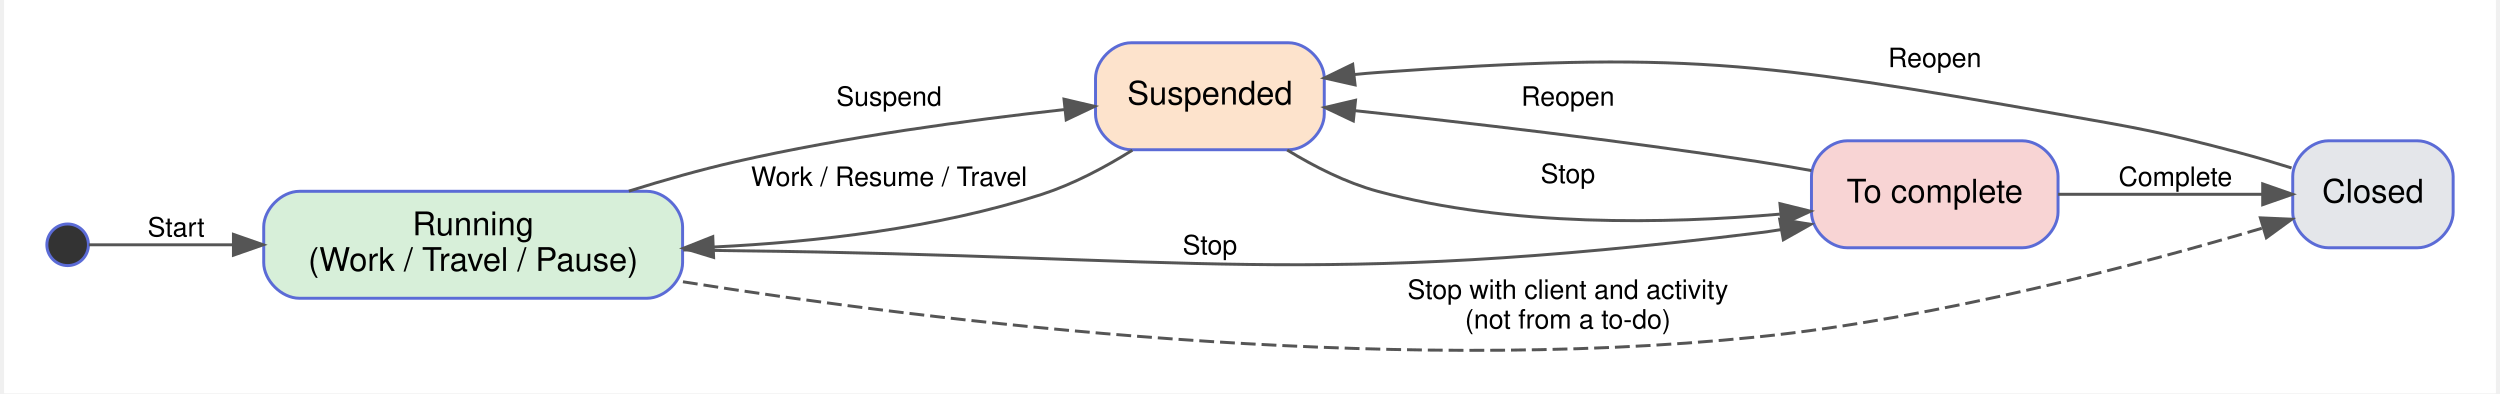
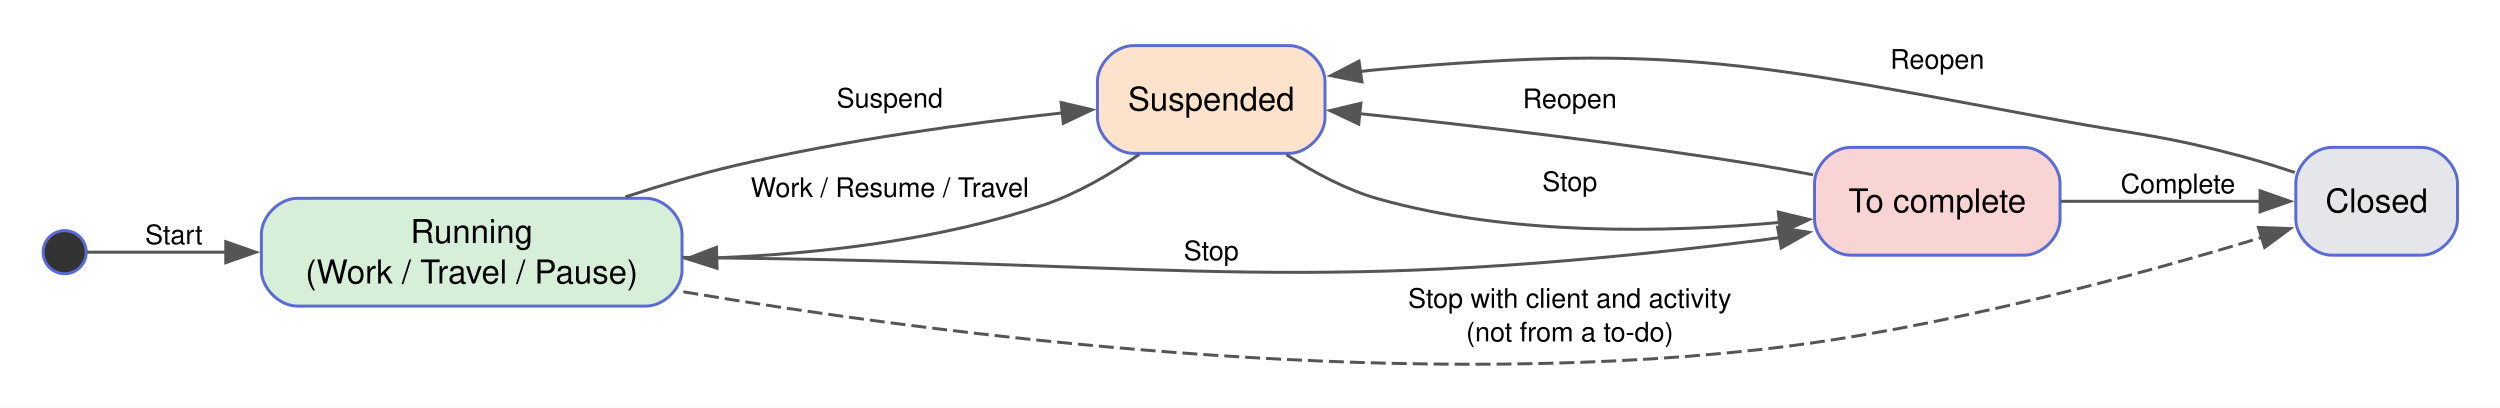
- <svg xmlns="http://www.w3.org/2000/svg" width="839pt" height="132pt" viewBox="0.00 0.00 838.80 132.40">
-   <g id="graph0" class="graph" transform="scale(1 1) rotate(0) translate(14.4 118)">
-     <polygon fill="white" stroke="transparent" points="-14.4,14.4 -14.4,-118 824.4,-118 824.4,14.4 -14.4,14.4" />
+ <svg xmlns="http://www.w3.org/2000/svg" width="835pt" height="136pt" viewBox="0.00 0.00 835.00 136.00">
+   <g id="graph0" class="graph" transform="scale(1 1) rotate(0) translate(14.4 121.69)">
+     <polygon fill="white" stroke="none" points="-14.4,14.4 -14.4,-121.69 820.8,-121.69 820.8,14.4 -14.4,14.4" />
    <g id="node1" class="node">
-       <ellipse fill="#333333" stroke="#5b6bd6" cx="7" cy="-35.6" rx="7" ry="7" />
+       <ellipse fill="#333333" stroke="#5b6bd6" cx="7.2" cy="-37.46" rx="7.2" ry="7.2" />
    </g>
    <g id="node2" class="node">
-       <path fill="#d7efd9" stroke="#5b6bd6" d="M202,-53.6C202,-53.6 85,-53.6 85,-53.6 79,-53.6 73,-47.6 73,-41.6 73,-41.6 73,-29.6 73,-29.6 73,-23.6 79,-17.6 85,-17.6 85,-17.6 202,-17.6 202,-17.6 208,-17.6 214,-23.6 214,-29.6 214,-29.6 214,-41.6 214,-41.6 214,-47.6 208,-53.6 202,-53.6" />
-       <text text-anchor="middle" x="143.5" y="-38.8" font-family="Helvetica,sans-Serif" font-size="11.00">Running</text>
-       <text text-anchor="middle" x="143.5" y="-26.8" font-family="Helvetica,sans-Serif" font-size="11.00">(Work / Travel / Pause)</text>
+       <path fill="#d7efd9" stroke="#5b6bd6" d="M201.4,-55.46C201.4,-55.46 84.9,-55.46 84.9,-55.46 78.9,-55.46 72.9,-49.46 72.9,-43.46 72.9,-43.46 72.9,-31.46 72.9,-31.46 72.9,-25.46 78.9,-19.46 84.9,-19.46 84.9,-19.46 201.4,-19.46 201.4,-19.46 207.4,-19.46 213.4,-25.46 213.4,-31.46 213.4,-31.46 213.4,-43.46 213.4,-43.46 213.4,-49.46 207.4,-55.46 201.4,-55.46" />
+       <text xml:space="preserve" text-anchor="middle" x="143.15" y="-40.51" font-family="Helvetica,sans-Serif" font-size="11.00">Running</text>
+       <text xml:space="preserve" text-anchor="middle" x="143.15" y="-27.01" font-family="Helvetica,sans-Serif" font-size="11.00">(Work / Travel / Pause)</text>
    </g>
    <g id="edge1" class="edge">
-       <path fill="none" stroke="#555555" d="M14.13,-35.6C23.45,-35.6 42.27,-35.6 62.69,-35.6" />
-       <polygon fill="#555555" stroke="#555555" points="62.81,-39.1 72.81,-35.6 62.81,-32.1 62.81,-39.1" />
-       <text text-anchor="middle" x="43.5" y="-38.4" font-family="Helvetica,sans-Serif" font-size="9.00">Start</text>
+       <path fill="none" stroke="#555555" d="M14.66,-37.46C23.83,-37.46 41.7,-37.46 61.22,-37.46" />
+       <polygon fill="#555555" stroke="#555555" points="61.01,-40.96 71.01,-37.46 61.01,-33.96 61.01,-40.96" />
+       <text xml:space="preserve" text-anchor="middle" x="43.65" y="-40.16" font-family="Helvetica,sans-Serif" font-size="9.00">Start</text>
    </g>
    <g id="node3" class="node">
-       <path fill="#fde3cc" stroke="#5b6bd6" d="M418,-103.6C418,-103.6 365,-103.6 365,-103.6 359,-103.6 353,-97.6 353,-91.6 353,-91.6 353,-79.6 353,-79.6 353,-73.6 359,-67.6 365,-67.6 365,-67.6 418,-67.6 418,-67.6 424,-67.6 430,-73.6 430,-79.6 430,-79.6 430,-91.6 430,-91.6 430,-97.6 424,-103.6 418,-103.6" />
-       <text text-anchor="middle" x="391.5" y="-82.8" font-family="Helvetica,sans-Serif" font-size="11.00">Suspended</text>
+       <path fill="#fde3cc" stroke="#5b6bd6" d="M416.15,-106.46C416.15,-106.46 364.15,-106.46 364.15,-106.46 358.15,-106.46 352.15,-100.46 352.15,-94.46 352.15,-94.46 352.15,-82.46 352.15,-82.46 352.15,-76.46 358.15,-70.46 364.15,-70.46 364.15,-70.46 416.15,-70.46 416.15,-70.46 422.15,-70.46 428.15,-76.46 428.15,-82.46 428.15,-82.46 428.15,-94.46 428.15,-94.46 428.15,-100.46 422.15,-106.46 416.15,-106.46" />
+       <text xml:space="preserve" text-anchor="middle" x="390.15" y="-84.76" font-family="Helvetica,sans-Serif" font-size="11.00">Suspended</text>
    </g>
    <g id="edge2" class="edge">
-       <path fill="none" stroke="#555555" d="M195.91,-53.67C207.67,-57.35 220.18,-60.91 232,-63.6 268.63,-71.94 310.78,-77.61 342.4,-81.1" />
-       <polygon fill="#555555" stroke="#555555" points="342.39,-84.62 352.7,-82.2 343.13,-77.66 342.39,-84.62" />
-       <text text-anchor="middle" x="283.5" y="-82.4" font-family="Helvetica,sans-Serif" font-size="9.00">Suspend</text>
+       <path fill="none" stroke="#555555" d="M194.45,-55.91C206.44,-59.83 219.28,-63.63 231.4,-66.46 267.61,-74.93 309.31,-80.57 340.74,-84.02" />
+       <polygon fill="#555555" stroke="#555555" points="340.01,-87.46 350.32,-85.03 340.74,-80.5 340.01,-87.46" />
+       <text xml:space="preserve" text-anchor="middle" x="282.78" y="-85.78" font-family="Helvetica,sans-Serif" font-size="9.00">Suspend</text>
    </g>
    <g id="node4" class="node">
-       <path fill="#f8d4d4" stroke="#5b6bd6" d="M665,-70.6C665,-70.6 606,-70.6 606,-70.6 600,-70.6 594,-64.6 594,-58.6 594,-58.6 594,-46.6 594,-46.6 594,-40.6 600,-34.6 606,-34.6 606,-34.6 665,-34.6 665,-34.6 671,-34.6 677,-40.6 677,-46.6 677,-46.6 677,-58.6 677,-58.6 677,-64.6 671,-70.6 665,-70.6" />
-       <text text-anchor="middle" x="635.5" y="-49.8" font-family="Helvetica,sans-Serif" font-size="11.00">To complete</text>
+       <path fill="#f8d4d4" stroke="#5b6bd6" d="M661.65,-72.46C661.65,-72.46 603.65,-72.46 603.65,-72.46 597.65,-72.46 591.65,-66.46 591.65,-60.46 591.65,-60.46 591.65,-48.46 591.65,-48.46 591.65,-42.46 597.65,-36.46 603.65,-36.46 603.65,-36.46 661.65,-36.46 661.65,-36.46 667.65,-36.46 673.65,-42.46 673.65,-48.46 673.65,-48.46 673.65,-60.46 673.65,-60.46 673.65,-66.46 667.65,-72.46 661.65,-72.46" />
+       <text xml:space="preserve" text-anchor="middle" x="632.65" y="-50.76" font-family="Helvetica,sans-Serif" font-size="11.00">To complete</text>
    </g>
    <g id="edge4" class="edge">
-       <path fill="none" stroke="#555555" d="M214.23,-33.86C220.24,-33.76 226.23,-33.67 232,-33.6 384.9,-31.85 424.22,-21.03 576,-39.6 578.53,-39.91 581.11,-40.28 583.71,-40.7" />
-       <polygon fill="#555555" stroke="#555555" points="583.3,-44.18 593.76,-42.49 584.53,-37.29 583.3,-44.18" />
-       <text text-anchor="middle" x="391.5" y="-32.4" font-family="Helvetica,sans-Serif" font-size="9.00">Stop</text>
+       <path fill="none" stroke="#555555" d="M213.68,-35.73C219.67,-35.62 225.64,-35.53 231.4,-35.46 383.52,-33.72 422.66,-22.83 573.65,-41.46 575.8,-41.73 577.99,-42.04 580.19,-42.38" />
+       <polygon fill="#555555" stroke="#555555" points="579.31,-45.78 589.77,-44.09 580.54,-38.89 579.31,-45.78" />
+       <text xml:space="preserve" text-anchor="middle" x="390.15" y="-34.8" font-family="Helvetica,sans-Serif" font-size="9.00">Stop</text>
    </g>
    <g id="node5" class="node">
-       <path fill="#e4e6ea" stroke="#5b6bd6" d="M798,-70.6C798,-70.6 768,-70.6 768,-70.6 762,-70.6 756,-64.6 756,-58.6 756,-58.6 756,-46.6 756,-46.6 756,-40.6 762,-34.6 768,-34.6 768,-34.6 798,-34.6 798,-34.6 804,-34.6 810,-40.6 810,-46.6 810,-46.6 810,-58.6 810,-58.6 810,-64.6 804,-70.6 798,-70.6" />
-       <text text-anchor="middle" x="783" y="-49.8" font-family="Helvetica,sans-Serif" font-size="11.00">Closed</text>
+       <path fill="#e4e6ea" stroke="#5b6bd6" d="M794.4,-72.46C794.4,-72.46 764.4,-72.46 764.4,-72.46 758.4,-72.46 752.4,-66.46 752.4,-60.46 752.4,-60.46 752.4,-48.46 752.4,-48.46 752.4,-42.46 758.4,-36.46 764.4,-36.46 764.4,-36.46 794.4,-36.46 794.4,-36.46 800.4,-36.46 806.4,-42.46 806.4,-48.46 806.4,-48.46 806.4,-60.46 806.4,-60.46 806.4,-66.46 800.4,-72.46 794.4,-72.46" />
+       <text xml:space="preserve" text-anchor="middle" x="779.4" y="-50.76" font-family="Helvetica,sans-Serif" font-size="11.00">Closed</text>
    </g>
    <g id="edge6" class="edge">
-       <path fill="none" stroke="#555555" stroke-dasharray="5,2" d="M214.12,-23.15C299.51,-9.6 448.62,8.5 576,-4.6 636.62,-10.84 705.2,-29.16 745.96,-41.27" />
-       <polygon fill="#555555" stroke="#555555" points="745.11,-44.67 755.7,-44.21 747.13,-37.97 745.11,-44.67" />
-       <text text-anchor="middle" x="512" y="-17.4" font-family="Helvetica,sans-Serif" font-size="9.00">Stop with client and activity</text>
-       <text text-anchor="middle" x="512" y="-7.4" font-family="Helvetica,sans-Serif" font-size="9.00">(not from a to-do)</text>
+       <path fill="none" stroke="#555555" stroke-dasharray="5,2" d="M213.84,-24.23C298.92,-9.92 447.12,9.1 573.65,-4.96 633.16,-11.57 700.3,-29.98 740.97,-42.38" />
+       <polygon fill="#555555" stroke="#555555" points="739.92,-45.72 750.51,-45.34 741.99,-39.04 739.92,-45.72" />
+       <text xml:space="preserve" text-anchor="middle" x="509.9" y="-18.91" font-family="Helvetica,sans-Serif" font-size="9.00">Stop with client and activity</text>
+       <text xml:space="preserve" text-anchor="middle" x="509.9" y="-7.66" font-family="Helvetica,sans-Serif" font-size="9.00">(not from a to-do)</text>
    </g>
    <g id="edge3" class="edge">
-       <path fill="none" stroke="#555555" d="M365.4,-67.44C356.25,-61.72 345.56,-56.02 335,-52.6 299.77,-41.21 259.1,-36.52 224.4,-34.85" />
-       <polygon fill="#555555" stroke="#555555" points="224.44,-31.35 214.31,-34.44 224.16,-38.34 224.44,-31.35" />
-       <text text-anchor="middle" x="283.5" y="-55.4" font-family="Helvetica,sans-Serif" font-size="9.00">Work / Resume / Travel</text>
+       <path fill="none" stroke="#555555" d="M366.09,-70.12C356.71,-63.65 345.43,-57.03 334.15,-53.21 299.5,-41.49 259.36,-36.95 224.93,-35.58" />
+       <polygon fill="#555555" stroke="#555555" points="225.1,-32.08 215,-35.28 224.89,-39.08 225.1,-32.08" />
+       <text xml:space="preserve" text-anchor="middle" x="282.78" y="-55.91" font-family="Helvetica,sans-Serif" font-size="9.00">Work / Resume / Travel</text>
    </g>
    <g id="edge5" class="edge">
-       <path fill="none" stroke="#555555" d="M417.53,-67.5C426.66,-61.91 437.37,-56.48 448,-53.6 492.57,-41.54 545.35,-42.61 583.37,-45.92" />
-       <polygon fill="#555555" stroke="#555555" points="583.39,-49.44 593.68,-46.9 584.06,-42.47 583.39,-49.44" />
-       <text text-anchor="middle" x="512" y="-56.4" font-family="Helvetica,sans-Serif" font-size="9.00">Stop</text>
+       <path fill="none" stroke="#555555" d="M415.29,-70.01C424.45,-64.08 435.3,-58.26 446.15,-55.21 490.12,-42.86 542.31,-43.96 580.11,-47.4" />
+       <polygon fill="#555555" stroke="#555555" points="579.55,-50.87 589.85,-48.38 580.25,-43.9 579.55,-50.87" />
+       <text xml:space="preserve" text-anchor="middle" x="509.9" y="-57.91" font-family="Helvetica,sans-Serif" font-size="9.00">Stop</text>
    </g>
    <g id="edge8" class="edge">
-       <path fill="none" stroke="#555555" d="M593.96,-60.58C587.95,-61.66 581.82,-62.71 576,-63.6 530.05,-70.67 477.34,-76.78 440.24,-80.76" />
-       <polygon fill="#555555" stroke="#555555" points="439.78,-77.29 430.2,-81.82 440.52,-84.25 439.78,-77.29" />
-       <text text-anchor="middle" x="512" y="-82.4" font-family="Helvetica,sans-Serif" font-size="9.00">Reopen</text>
+       <path fill="none" stroke="#555555" d="M591.17,-63.29C585.3,-64.44 579.33,-65.53 573.65,-66.46 528.46,-73.85 476.6,-79.86 439.74,-83.73" />
+       <polygon fill="#555555" stroke="#555555" points="439.42,-80.24 429.84,-84.75 440.14,-87.21 439.42,-80.24" />
+       <text xml:space="preserve" text-anchor="middle" x="509.9" y="-85.56" font-family="Helvetica,sans-Serif" font-size="9.00">Reopen</text>
    </g>
    <g id="edge7" class="edge">
-       <path fill="none" stroke="#555555" d="M677.03,-52.6C698.61,-52.6 724.93,-52.6 745.82,-52.6" />
-       <polygon fill="#555555" stroke="#555555" points="745.89,-56.1 755.89,-52.6 745.89,-49.1 745.89,-56.1" />
-       <text text-anchor="middle" x="716.5" y="-55.4" font-family="Helvetica,sans-Serif" font-size="9.00">Complete</text>
+       <path fill="none" stroke="#555555" d="M673.97,-54.46C694.81,-54.46 720.09,-54.46 740.56,-54.46" />
+       <polygon fill="#555555" stroke="#555555" points="740.47,-57.96 750.47,-54.46 740.47,-50.96 740.47,-57.96" />
+       <text xml:space="preserve" text-anchor="middle" x="713.03" y="-57.16" font-family="Helvetica,sans-Serif" font-size="9.00">Complete</text>
    </g>
    <g id="edge9" class="edge">
-       <path fill="none" stroke="#555555" d="M755.6,-61.46C749.83,-63.27 743.73,-65.08 738,-66.6 711.2,-73.7 704.3,-74.81 677,-79.6 576.57,-97.24 549.71,-100.89 448,-93.6 445.45,-93.42 442.84,-93.19 440.21,-92.92" />
-       <polygon fill="#555555" stroke="#555555" points="440.37,-89.42 430.04,-91.75 439.57,-96.37 440.37,-89.42" />
-       <text text-anchor="middle" x="635.5" y="-95.4" font-family="Helvetica,sans-Serif" font-size="9.00">Reopen</text>
+       <path fill="none" stroke="#555555" d="M752.05,-64.08C746.28,-66.01 740.17,-67.92 734.4,-69.46 707.82,-76.59 700.72,-76.49 673.65,-81.46 573.93,-99.78 547.13,-107.57 446.15,-98.46 444.1,-98.28 442.01,-98.05 439.91,-97.8" />
+       <polygon fill="#555555" stroke="#555555" points="440.49,-94.35 430.1,-96.41 439.51,-101.28 440.49,-94.35" />
+       <text xml:space="preserve" text-anchor="middle" x="632.65" y="-98.74" font-family="Helvetica,sans-Serif" font-size="9.00">Reopen</text>
    </g>
  </g>
</svg>
